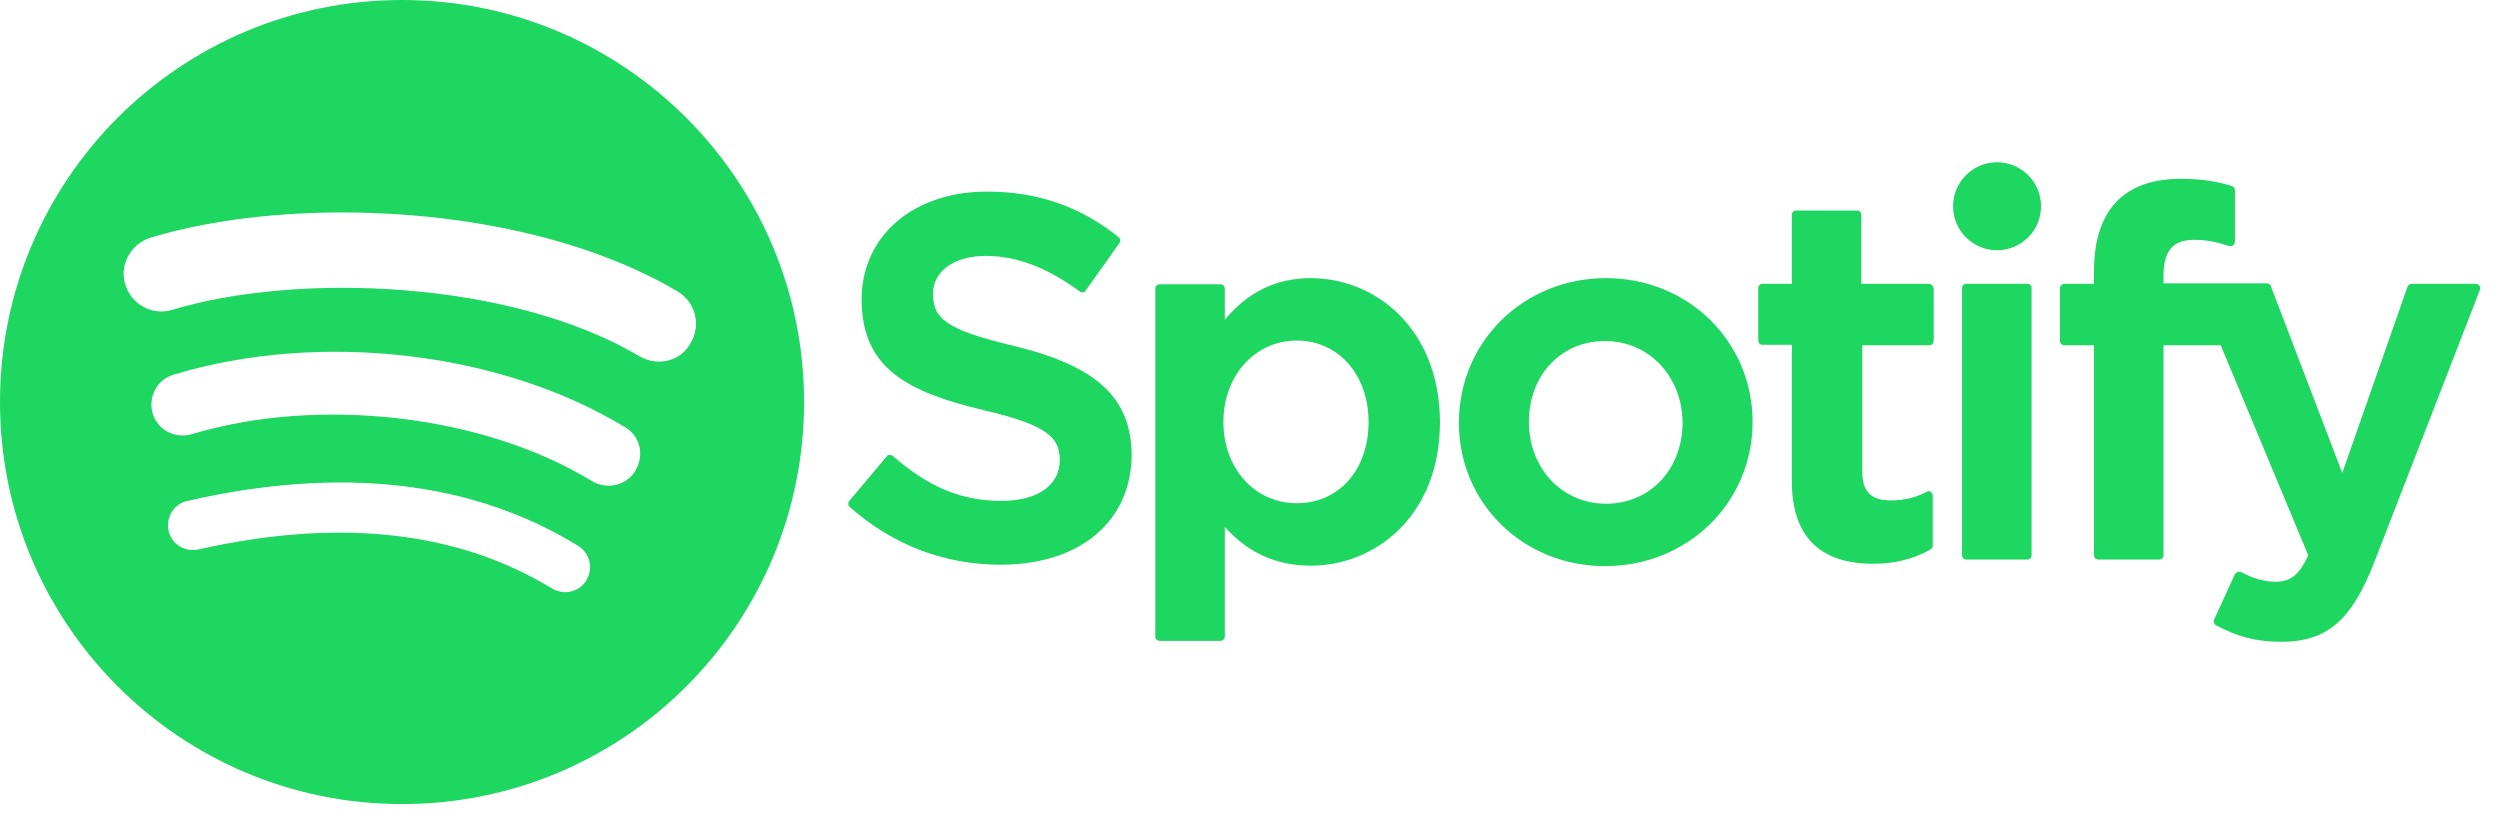
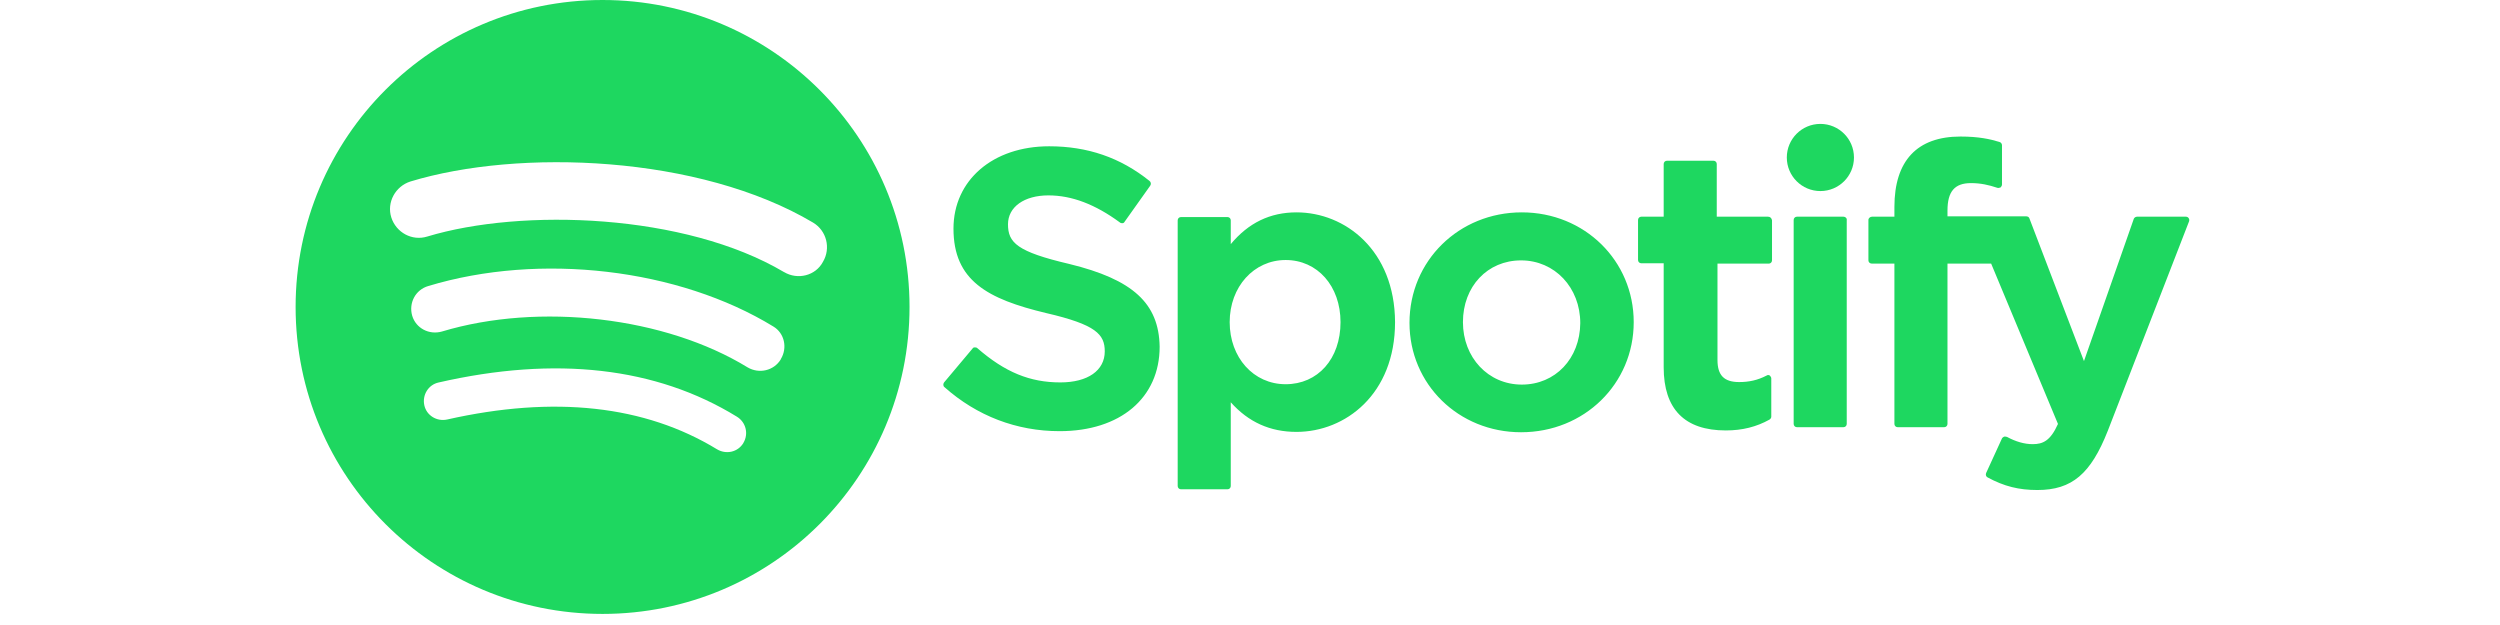
- <svg xmlns="http://www.w3.org/2000/svg" width="113" height="37" viewBox="0 0 113 37" fill="none">
+ <svg xmlns="http://www.w3.org/2000/svg" width="80" height="20" viewBox="0 0 113 37" fill="none">
  <path d="M18.171 0C8.118 0 0 8.142 0 18.172C0 28.224 8.14 36.344 18.172 36.344C28.224 36.344 36.344 28.204 36.344 18.172C36.344 8.14 28.204 0 18.172 0H18.171ZM26.508 26.226C26.182 26.769 25.488 26.921 24.945 26.596C20.668 23.991 15.305 23.406 8.965 24.836C8.357 24.966 7.749 24.596 7.619 23.989C7.489 23.382 7.859 22.773 8.466 22.643C15.392 21.058 21.34 21.731 26.116 24.663C26.659 24.989 26.832 25.683 26.506 26.226H26.508ZM28.722 21.276C28.31 21.949 27.442 22.144 26.768 21.754C21.883 18.758 14.438 17.89 8.662 19.626C7.902 19.843 7.122 19.431 6.902 18.692C6.685 17.932 7.097 17.152 7.857 16.932C14.457 14.935 22.663 15.89 28.287 19.332C28.937 19.722 29.134 20.592 28.721 21.264L28.722 21.276ZM28.917 16.109C23.055 12.635 13.394 12.309 7.793 14.003C6.893 14.285 5.948 13.763 5.665 12.873C5.382 11.983 5.905 11.028 6.795 10.745C13.221 8.791 23.903 9.182 30.633 13.177C31.436 13.655 31.697 14.697 31.219 15.5C30.785 16.325 29.721 16.586 28.919 16.108L28.917 16.109Z" fill="#1ED760" />
  <path d="M45.807 15.628C42.708 14.902 42.173 14.367 42.173 13.277C42.173 12.251 43.135 11.567 44.567 11.567C45.956 11.567 47.346 12.101 48.799 13.17C48.842 13.213 48.906 13.213 48.949 13.213C49.013 13.213 49.056 13.17 49.077 13.127L50.595 10.99C50.625 10.947 50.637 10.894 50.629 10.842C50.621 10.791 50.594 10.744 50.552 10.712C48.821 9.323 46.876 8.66 44.61 8.66C41.275 8.66 38.946 10.669 38.946 13.534C38.946 16.612 40.955 17.702 44.439 18.535C47.389 19.219 47.902 19.797 47.902 20.801C47.902 21.934 46.897 22.639 45.273 22.639C43.477 22.639 42.002 22.041 40.356 20.609C40.313 20.566 40.249 20.566 40.207 20.566C40.142 20.566 40.1 20.587 40.078 20.63L38.39 22.639C38.326 22.725 38.326 22.853 38.411 22.917C40.335 24.627 42.686 25.525 45.23 25.525C48.821 25.525 51.151 23.558 51.151 20.523C51.108 17.958 49.569 16.547 45.807 15.628ZM59.252 12.572C57.691 12.572 56.409 13.192 55.361 14.453V13.042C55.361 12.935 55.276 12.85 55.169 12.85H52.412C52.305 12.85 52.219 12.935 52.219 13.042V28.774C52.219 28.881 52.305 28.966 52.412 28.966H55.169C55.276 28.966 55.361 28.881 55.361 28.774V23.815C56.409 24.991 57.691 25.568 59.252 25.568C62.137 25.568 65.087 23.345 65.087 19.07C65.066 14.816 62.137 12.572 59.252 12.572ZM61.859 19.07C61.859 21.25 60.513 22.746 58.611 22.746C56.708 22.746 55.297 21.165 55.297 19.07C55.297 16.975 56.73 15.393 58.611 15.393C60.492 15.393 61.859 16.932 61.859 19.07ZM72.59 12.572C68.871 12.572 65.942 15.436 65.942 19.113C65.942 22.746 68.849 25.589 72.547 25.589C76.288 25.589 79.216 22.725 79.216 19.07C79.216 15.436 76.309 12.572 72.59 12.572ZM72.59 22.768C70.602 22.768 69.106 21.165 69.106 19.07C69.106 16.954 70.559 15.415 72.547 15.415C74.535 15.415 76.052 17.018 76.052 19.134C76.031 21.229 74.578 22.768 72.59 22.768ZM87.168 12.828H84.132V9.708C84.132 9.601 84.047 9.515 83.94 9.515H81.183C81.076 9.515 80.99 9.601 80.99 9.708V12.828H79.665C79.558 12.828 79.472 12.914 79.472 13.021V15.393C79.472 15.5 79.558 15.586 79.665 15.586H80.99V21.742C80.99 24.221 82.23 25.482 84.667 25.482C85.65 25.482 86.484 25.268 87.253 24.841C87.317 24.798 87.36 24.734 87.36 24.67V22.404C87.36 22.34 87.317 22.276 87.274 22.233C87.21 22.191 87.146 22.191 87.082 22.233C86.548 22.511 86.035 22.618 85.457 22.618C84.56 22.618 84.175 22.212 84.175 21.314V15.607H87.21C87.317 15.607 87.403 15.521 87.403 15.415V13.042C87.381 12.914 87.296 12.828 87.168 12.828ZM97.791 12.85V12.465C97.791 11.332 98.218 10.84 99.18 10.84C99.757 10.84 100.228 10.947 100.741 11.118C100.805 11.14 100.869 11.118 100.933 11.097C100.976 11.054 101.018 10.99 101.018 10.926V8.596C101.018 8.511 100.954 8.425 100.869 8.404C100.313 8.233 99.629 8.083 98.56 8.083C95.995 8.083 94.649 9.515 94.649 12.251V12.828H93.323C93.217 12.828 93.11 12.914 93.11 13.021V15.415C93.11 15.521 93.195 15.607 93.323 15.607H94.649V25.098C94.649 25.204 94.734 25.29 94.841 25.29H97.599C97.705 25.29 97.791 25.204 97.791 25.098V15.607H100.377L104.332 25.098C103.883 26.102 103.434 26.294 102.835 26.294C102.344 26.294 101.831 26.145 101.318 25.867C101.275 25.846 101.211 25.846 101.147 25.846C101.104 25.867 101.04 25.91 101.018 25.953L100.078 28.005C100.035 28.111 100.078 28.218 100.163 28.261C101.147 28.795 102.023 29.009 103.113 29.009C105.165 29.009 106.277 28.047 107.281 25.504L112.091 13.106C112.112 13.042 112.112 12.978 112.069 12.914C112.027 12.85 111.962 12.828 111.898 12.828H109.013C108.927 12.828 108.842 12.892 108.82 12.957L105.871 21.378L102.643 12.935C102.622 12.85 102.536 12.807 102.451 12.807H97.791V12.85ZM91.635 12.828H88.877C88.771 12.828 88.685 12.914 88.685 13.021V25.098C88.685 25.204 88.771 25.29 88.877 25.29H91.635C91.742 25.29 91.827 25.204 91.827 25.098V13.042C91.849 12.914 91.742 12.828 91.635 12.828Z" fill="#1ED760" />
  <path d="M90.267 11.311C91.365 11.311 92.255 10.421 92.255 9.323C92.255 8.225 91.365 7.335 90.267 7.335C89.169 7.335 88.279 8.225 88.279 9.323C88.279 10.421 89.169 11.311 90.267 11.311Z" fill="#1ED760" />
</svg>
